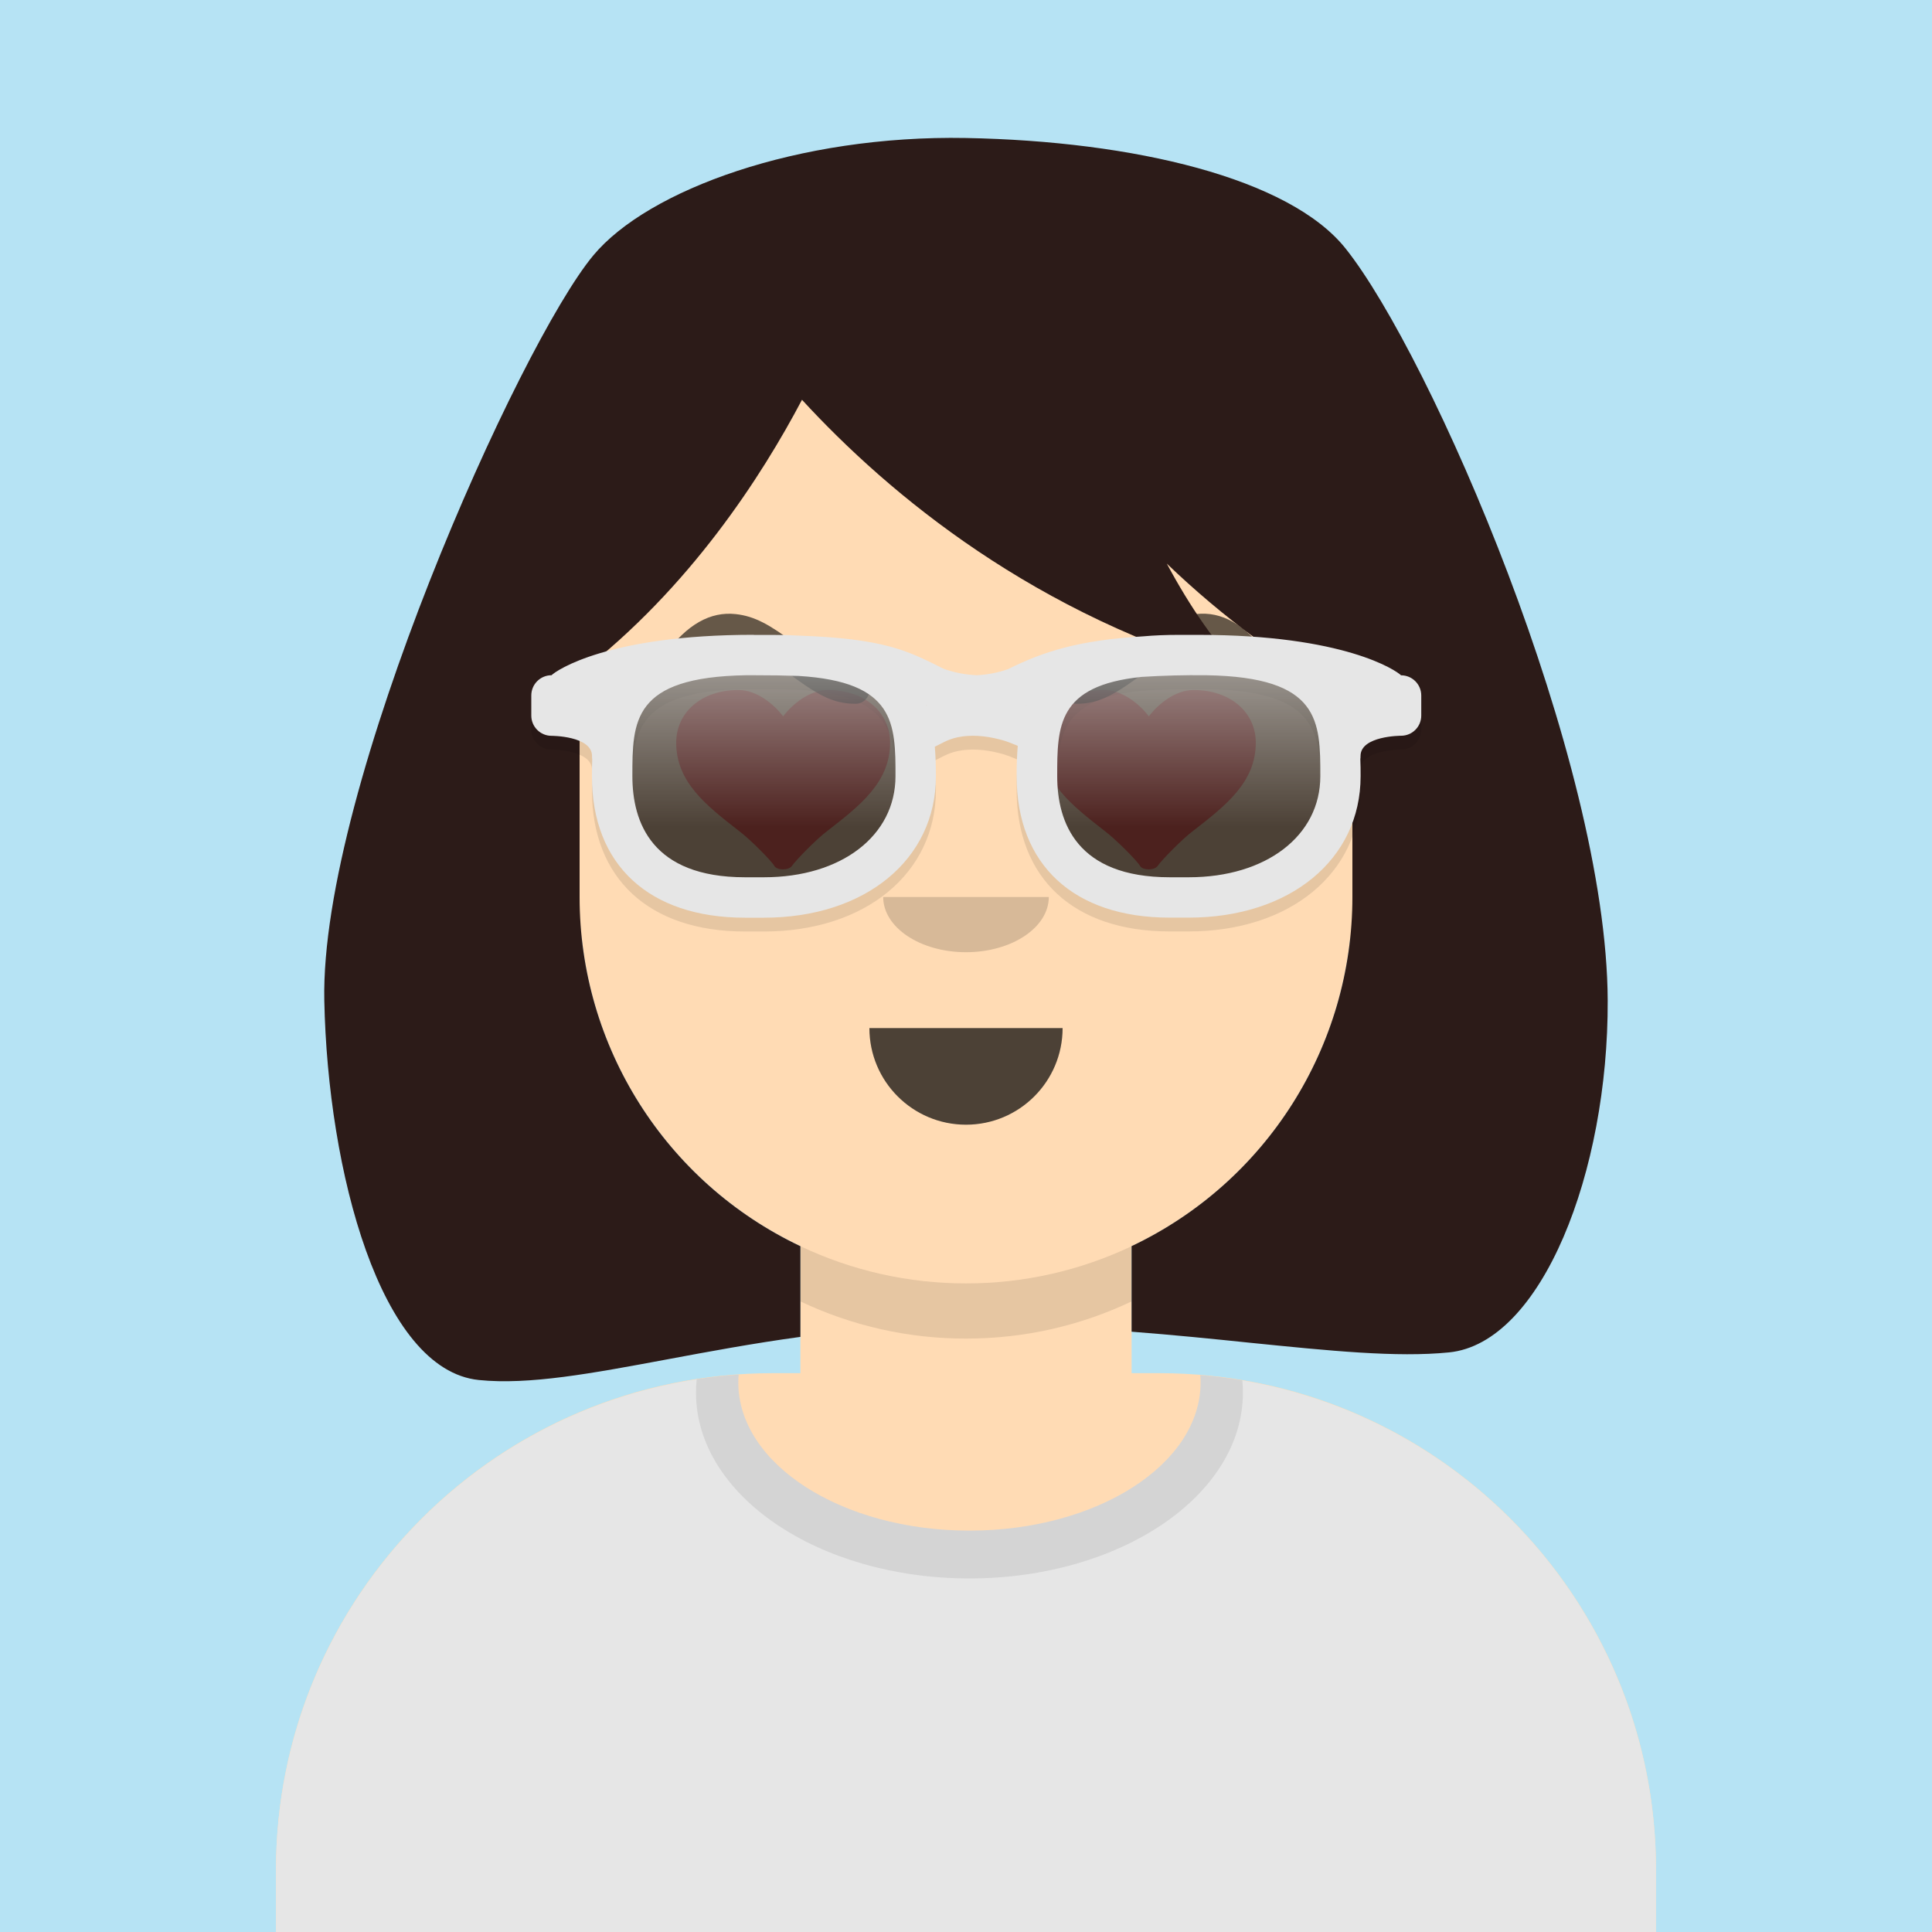
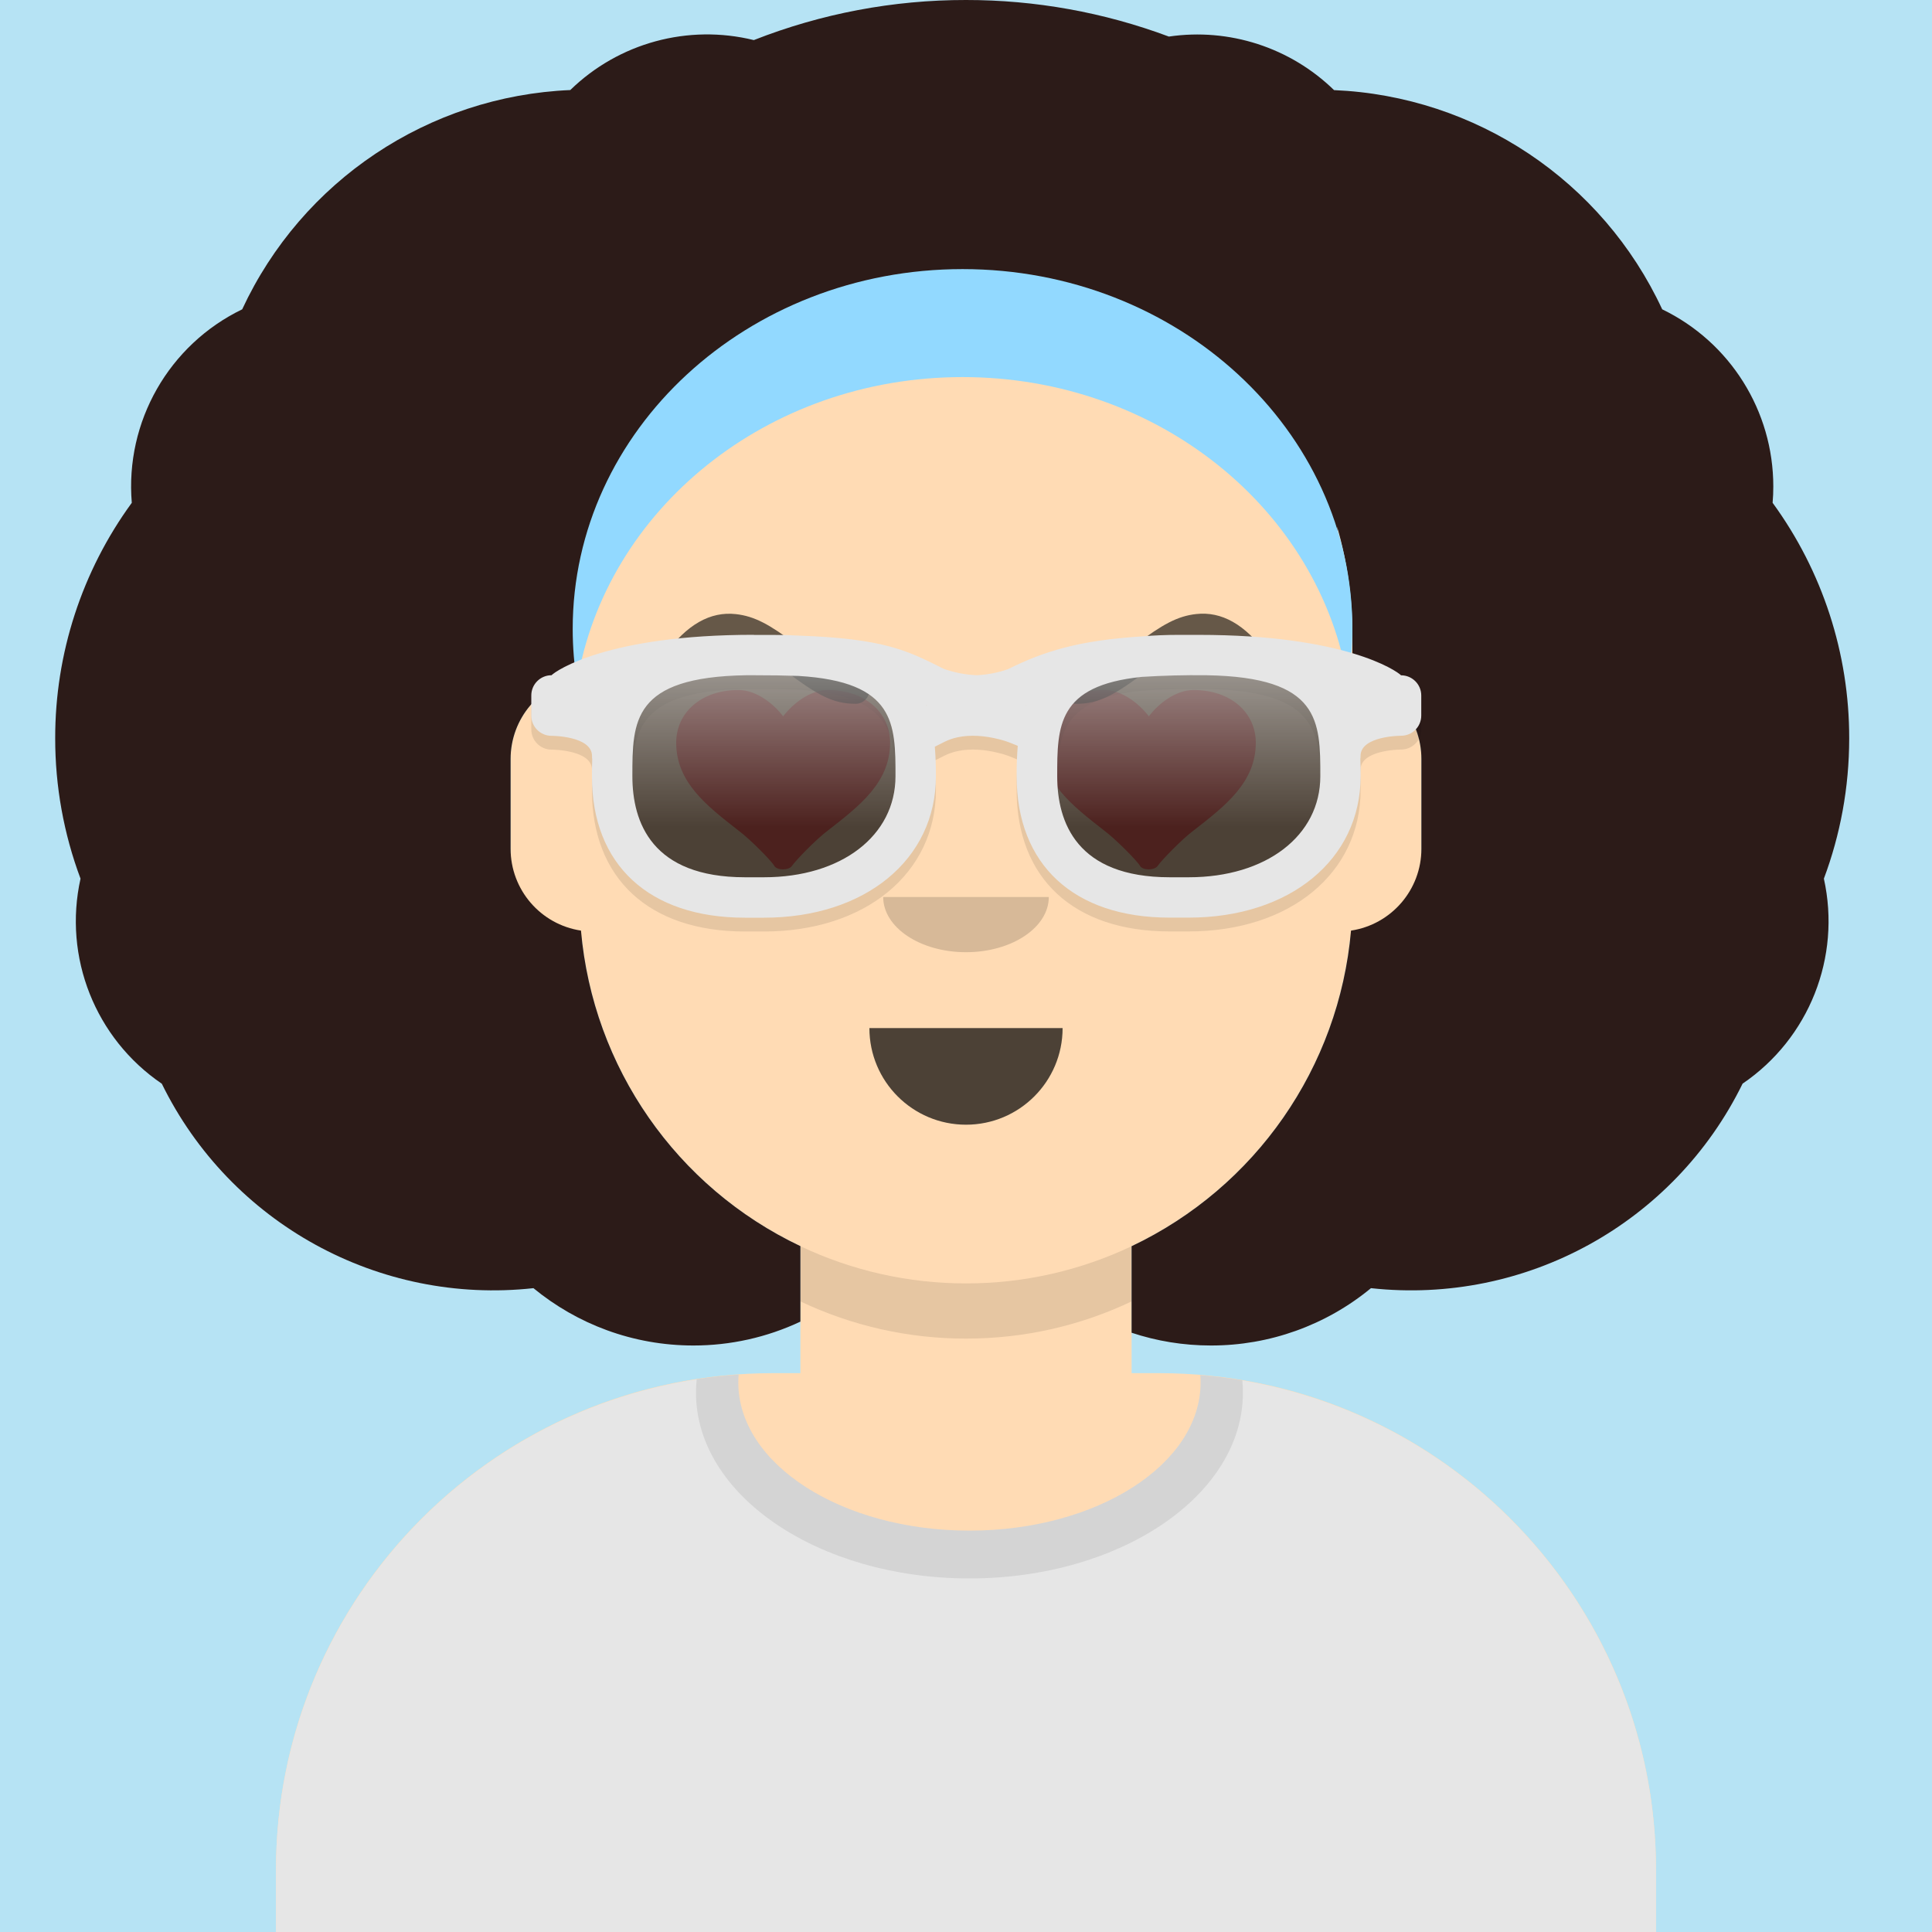
<svg xmlns="http://www.w3.org/2000/svg" viewBox="0 0 280 280" fill="none" shape-rendering="auto">
  <mask id="viewboxMask">
    <rect width="280" height="280" rx="0" ry="0" x="0" y="0" fill="#fff" />
  </mask>
  <g mask="url(#viewboxMask)">
    <rect fill="#b6e3f4" width="280" height="280" x="0" y="0" />
    <g transform="translate(8)">
      <path d="M132 36a56 56 0 0 0-56 56v6.17A12 12 0 0 0 66 110v14a12 12 0 0 0 10.3 11.88 56.04 56.04 0 0 0 31.7 44.73v18.4h-4a72 72 0 0 0-72 72v9h200v-9a72 72 0 0 0-72-72h-4v-18.39a56.04 56.04 0 0 0 31.7-44.73A12 12 0 0 0 198 124v-14a12 12 0 0 0-10-11.83V92a56 56 0 0 0-56-56Z" fill="#ffdbb4" />
      <path d="M108 180.61v8a55.79 55.79 0 0 0 24 5.39c8.59 0 16.73-1.93 24-5.39v-8a55.79 55.79 0 0 1-24 5.39 55.79 55.79 0 0 1-24-5.39Z" fill="#000" fill-opacity=".1" />
      <g transform="translate(0 170)">
        <path d="M132.5 51.83c18.5 0 33.5-9.62 33.5-21.48 0-.36-.01-.7-.04-1.06A72 72 0 0 1 232 101.04V110H32v-8.95a72 72 0 0 1 67.05-71.83c-.03.37-.05.75-.05 1.13 0 11.86 15 21.48 33.5 21.48Z" fill="#e6e6e6" />
        <path d="M132.5 58.76c21.89 0 39.63-12.05 39.63-26.91 0-.6-.02-1.2-.08-1.8-2-.33-4.03-.59-6.1-.76.04.35.05.7.05 1.06 0 11.86-15 21.48-33.5 21.48S99 42.2 99 30.35c0-.38.02-.76.05-1.13-2.06.14-4.08.36-6.08.67-.07.65-.1 1.3-.1 1.96 0 14.86 17.74 26.91 39.63 26.91Z" fill="#000" fill-opacity=".08" />
      </g>
      <g transform="translate(78 134)">
        <path fill-rule="evenodd" clip-rule="evenodd" d="M40 15a14 14 0 1 0 28 0" fill="#000" fill-opacity=".7" />
      </g>
      <g transform="translate(104 122)">
        <path fill-rule="evenodd" clip-rule="evenodd" d="M16 8c0 4.42 5.37 8 12 8s12-3.58 12-8" fill="#000" fill-opacity=".16" />
      </g>
      <g transform="translate(76 90)">
        <path d="M35.96 10c-2.55 0-5.08 1.98-6.46 3.82-1.39-1.84-3.9-3.82-6.46-3.82-5.49 0-9.04 3.33-9.04 7.64 0 5.73 4.41 9.13 9.04 12.74 1.66 1.23 4.78 4.4 5.17 5.1.38.68 2.1.7 2.58 0 .48-.73 3.51-3.87 5.17-5.1 4.63-3.6 9.04-7 9.04-12.74 0-4.3-3.55-7.64-9.04-7.64ZM88.96 10c-2.55 0-5.08 1.98-6.46 3.82-1.39-1.84-3.9-3.82-6.46-3.82-5.49 0-9.04 3.33-9.04 7.64 0 5.73 4.41 9.13 9.04 12.74 1.65 1.23 4.78 4.4 5.17 5.1.38.68 2.1.7 2.58 0 .48-.73 3.51-3.87 5.17-5.1 4.63-3.6 9.04-7 9.04-12.74 0-4.3-3.55-7.64-9.04-7.64Z" fill="#FF5353" fill-opacity=".8" />
      </g>
      <g transform="translate(76 82)">
        <path d="M15.61 15.18c4.24-5.76 6.88-5.48 13.31-.62l.67.5C34.41 18.73 36.7 20 40 20a2 2 0 1 0 0-4c-2.07 0-3.9-1.02-7.99-4.12l-.68-.52C27.57 8.53 25.37 7.3 22.63 7c-3.68-.4-7.05 1.48-10.24 5.83a2 2 0 1 0 3.22 2.36ZM96.39 15.18c-4.24-5.76-6.88-5.48-13.31-.62l-.67.5C77.58 18.73 75.29 20 72 20a2 2 0 1 1 0-4c2.07 0 3.9-1.02 7.99-4.12l.68-.52c3.76-2.83 5.96-4.07 8.7-4.37 3.68-.4 7.05 1.48 10.24 5.83a2 2 0 1 1-3.22 2.36Z" fill="#000" fill-opacity=".6" />
      </g>
      <g transform="translate(-1)">
-         <path d="M40 145c-.62-30.84 28.32-95.2 39-108 7.92-9.5 29.7-17.45 54-17 24.3.45 46.86 5.81 55 16 12.32 15.43 37.87 74.08 38 109 .1 24.8-9.54 49.66-23 51-7.6.76-17.26-.23-28.86-1.4-5.3-.55-11.02-1.13-17.14-1.6V180.6A56 56 0 0 0 189 130v-28.44a130.34 130.34 0 0 1-26.9-19.88c3.35 6.24 7.19 11.9 11.51 16.2-30.57-8.59-51.71-26.16-64.38-39.94C103.39 69.02 92.96 85.23 77 97.57V130a56 56 0 0 0 32 50.61v13.14c-6.95.95-13.41 2.16-19.36 3.27-10.85 2.02-19.98 3.73-27.26 2.98-14.22-1.47-21.88-30.2-22.38-55Z" fill="#2c1b18" />
+         <path d="M250 70.5c0 .8-.03 1.6-.1 2.37A57.74 57.74 0 0 1 261 107c0 7.16-1.3 14.01-3.67 20.34a28.47 28.47 0 0 1-11.78 29.71 53.5 53.5 0 0 1-53.86 29.64A36.35 36.35 0 0 1 168.5 195c-4.02 0-7.88-.65-11.5-1.85v-12.54a56.03 56.03 0 0 0 31.8-45.74A12 12 0 0 0 199 123v-13a12 12 0 0 0-10-11.83V92a56 56 0 0 0-2.22-15.68l1.37 12.87-11.34-24-45.13-19.52-30.12 10.56-21.5 20.19-.04-2.6A55.93 55.93 0 0 0 77 92v6.17A12 12 0 0 0 67 110v13a12 12 0 0 0 10.2 11.87A56.03 56.03 0 0 0 109 180.6v10.94A36.36 36.36 0 0 1 93.5 195c-8.8 0-16.88-3.12-23.19-8.31a53.5 53.5 0 0 1-53.86-29.63 28.47 28.47 0 0 1-11.78-29.72A57.87 57.87 0 0 1 1 107a57.74 57.74 0 0 1 11.1-34.13 28.5 28.5 0 0 1 16-28.04 55.02 55.02 0 0 1 47.55-31.78 28.4 28.4 0 0 1 26.6-7.24A83.78 83.78 0 0 1 133 0a83.82 83.82 0 0 1 29.4 5.3 28.4 28.4 0 0 1 23.94 7.76 55.02 55.02 0 0 1 47.56 31.77A28.5 28.5 0 0 1 250 70.5Z" fill="#2c1b18" />
+         <path d="M188.37 98.97c.41-2.55.63-5.16.63-7.82C189 62.35 163.7 39 132.5 39S76 62.35 76 91.15c0 2.66.22 5.27.63 7.82 4.1-25.09 27.55-44.32 55.87-44.32 28.32 0 51.78 19.23 55.87 44.32Z" fill="#92D9FF" />
      </g>
      <g transform="translate(49 72)" />
      <g transform="translate(62 42)">
        <path fill-rule="evenodd" clip-rule="evenodd" d="M39.25 52c-21.13 0-28.63 5.17-29.32 5.86A2.93 2.93 0 0 0 7 60.79v2.92a2.93 2.93 0 0 0 2.93 2.93s5.87 0 5.87 2.93c0 .2 0 .34.03.45-.03.82-.04 1.65-.04 2.48C15.78 85.34 24.07 93 37.96 93h2.75c14.68 0 24.93-8.43 24.93-20.5 0-1.44-.04-2.88-.16-4.28l1.45-.73c.57-.28 1.2-.5 1.87-.64 1.85-.39 3.93-.23 5.95.28.73.18 1.25.36 1.5.46l1.25.5a50.58 50.58 0 0 0-.16 4.4c0 12.84 8.29 20.5 22.17 20.5h2.75c14.68 0 24.93-8.43 24.93-20.5 0-.83 0-1.66-.04-2.48.02-.11.03-.26.03-.45 0-2.93 5.87-2.93 5.87-2.93 1.62 0 2.93-1.3 2.93-2.93V60.8a2.93 2.93 0 0 0-2.93-2.93c-.69-.69-8.2-5.86-29.32-5.86h-2.93c-1.83 0-3.52.07-5.08.21-9.38.56-14.46 2.19-19.63 4.76-.54.2-2.38.79-4.53.88a16.56 16.56 0 0 1-4.77-.92l-.42-.2v-.01c-4.9-2.45-8.36-4.18-20.55-4.61-1.15-.07-2.37-.1-3.66-.1h-2.93Zm-1.12 5.86h1.12c2.44 0 4.59.03 6.48.1 14.05.84 14.05 6.95 14.05 14.54 0 8.62-7.84 14.64-19.06 14.64h-2.75c-13.5 0-16.32-7.96-16.32-14.64 0-8 0-14.37 16.48-14.64Zm26.11 4.36.1.03-.07.03-.03-.06Zm14.52 0-.07.03.04.02c0-.02 0-.03.02-.05Zm16.7-4.12a125.22 125.22 0 0 1 9.4-.24c16.49.27 16.49 6.63 16.49 14.64 0 8.62-7.84 14.64-19.07 14.64h-2.75c-13.48 0-16.31-7.96-16.31-14.64 0-7.25 0-13.15 12.24-14.4Z" fill="#000" fill-opacity=".1" />
        <path d="M40.72 88.07c13.74 0 22-7.87 22-17.57s-1.3-17.57-20.54-17.57h-2.93c-19.25 0-20.53 7.86-20.53 17.57 0 9.7 5.5 17.57 19.25 17.57h2.75Z" fill="#000" fill-opacity=".7" />
        <path d="M40.72 88.07c13.74 0 22-7.87 22-17.57s-1.3-17.57-20.54-17.57h-2.93c-19.25 0-20.53 7.86-20.53 17.57 0 9.7 5.5 17.57 19.25 17.57h2.75Z" fill="url(#accessoriesWayfarers-a)" style="mix-blend-mode:screen" />
        <path d="M102.28 88.07c13.75 0 22-7.87 22-17.57S123 52.93 103.75 52.93h-2.93c-19.25 0-20.53 7.86-20.53 17.57 0 9.7 5.5 17.57 19.24 17.57h2.75Z" fill="#000" fill-opacity=".7" />
        <path d="M102.28 88.07c13.75 0 22-7.87 22-17.57S123 52.93 103.75 52.93h-2.93c-19.25 0-20.53 7.86-20.53 17.57 0 9.7 5.5 17.57 19.24 17.57h2.75Z" fill="url(#accessoriesWayfarers-b)" style="mix-blend-mode:screen" />
        <path fill-rule="evenodd" clip-rule="evenodd" d="M39.25 50c-21.13 0-28.63 5.17-29.32 5.86A2.93 2.93 0 0 0 7 58.79v2.92a2.93 2.93 0 0 0 2.93 2.93s5.87 0 5.87 2.93c0 .2 0 .34.03.45-.03.82-.04 1.65-.04 2.48C15.78 83.34 24.07 91 37.96 91h2.75c14.68 0 24.93-8.43 24.93-20.5 0-1.44-.04-2.88-.16-4.28l1.45-.73c.57-.28 1.2-.5 1.87-.64 1.85-.39 3.93-.23 5.95.28.73.18 1.25.36 1.5.46l1.25.5a50.58 50.58 0 0 0-.16 4.4c0 12.84 8.29 20.5 22.17 20.5h2.75c14.68 0 24.93-8.43 24.93-20.5 0-.83 0-1.66-.04-2.48.02-.11.03-.26.03-.45 0-2.93 5.87-2.93 5.87-2.93 1.62 0 2.93-1.3 2.93-2.93V58.8a2.93 2.93 0 0 0-2.93-2.93c-.69-.69-8.2-5.86-29.32-5.86h-2.93c-1.83 0-3.52.07-5.08.21-9.38.56-14.46 2.19-19.63 4.76-.54.2-2.38.79-4.53.88a16.56 16.56 0 0 1-4.77-.92l-.42-.2v-.01c-4.9-2.45-8.36-4.18-20.55-4.61-1.15-.07-2.37-.1-3.66-.1h-2.93Zm-1.12 5.86h1.12c2.44 0 4.59.03 6.48.1 14.05.84 14.05 6.95 14.05 14.54 0 8.62-7.84 14.64-19.06 14.64h-2.75c-13.5 0-16.32-7.96-16.32-14.64 0-8 0-14.37 16.48-14.64Zm26.11 4.36.1.03-.07.03-.03-.06Zm14.52 0-.07.03.04.02c0-.02 0-.03.02-.05Zm16.7-4.12a125.22 125.22 0 0 1 9.4-.24c16.49.27 16.49 6.63 16.49 14.64 0 8.62-7.84 14.64-19.07 14.64h-2.75c-13.48 0-16.31-7.96-16.31-14.64 0-7.25 0-13.15 12.24-14.4Z" fill="#e6e6e6" />
        <defs>
          <linearGradient id="accessoriesWayfarers-a" x1="80.29" y1="52.93" x2="80.29" y2="88.07" gradientUnits="userSpaceOnUse">
            <stop stop-color="#fff" stop-opacity=".5" />
            <stop offset=".71" stop-opacity=".5" />
          </linearGradient>
          <linearGradient id="accessoriesWayfarers-b" x1="80.29" y1="52.93" x2="80.29" y2="88.07" gradientUnits="userSpaceOnUse">
            <stop stop-color="#fff" stop-opacity=".5" />
            <stop offset=".71" stop-opacity=".5" />
          </linearGradient>
        </defs>
      </g>
    </g>
  </g>
</svg>
